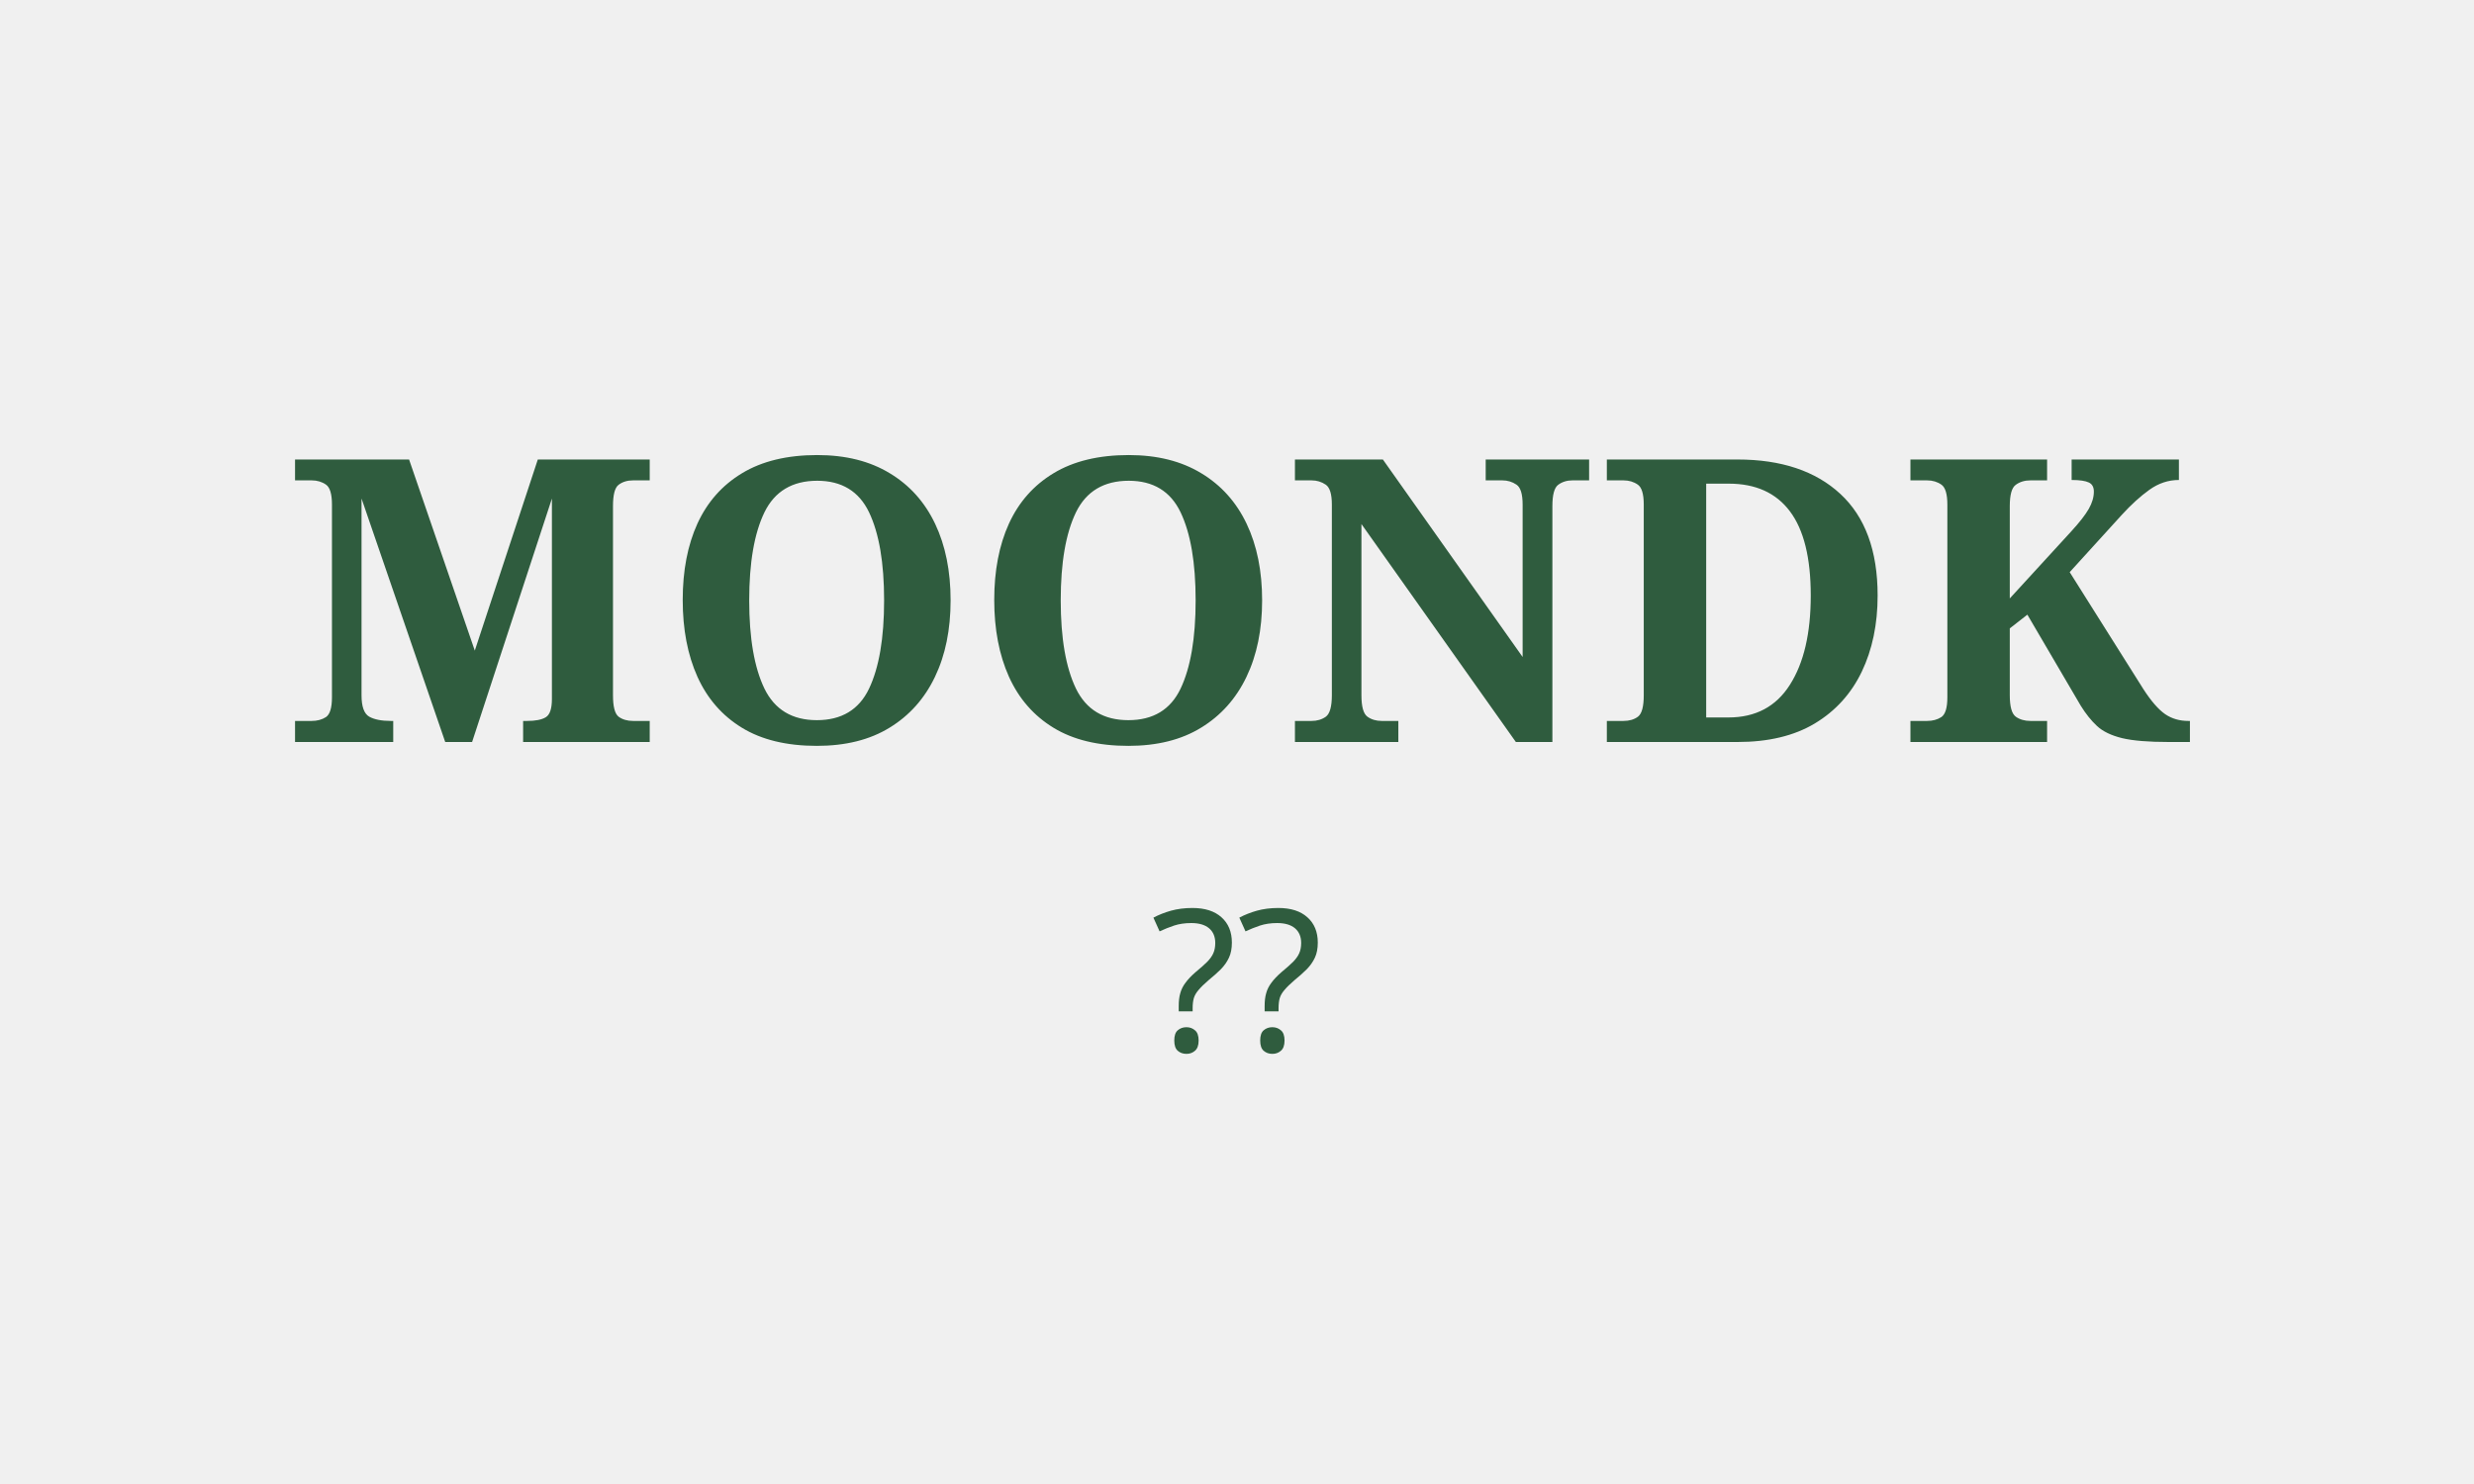
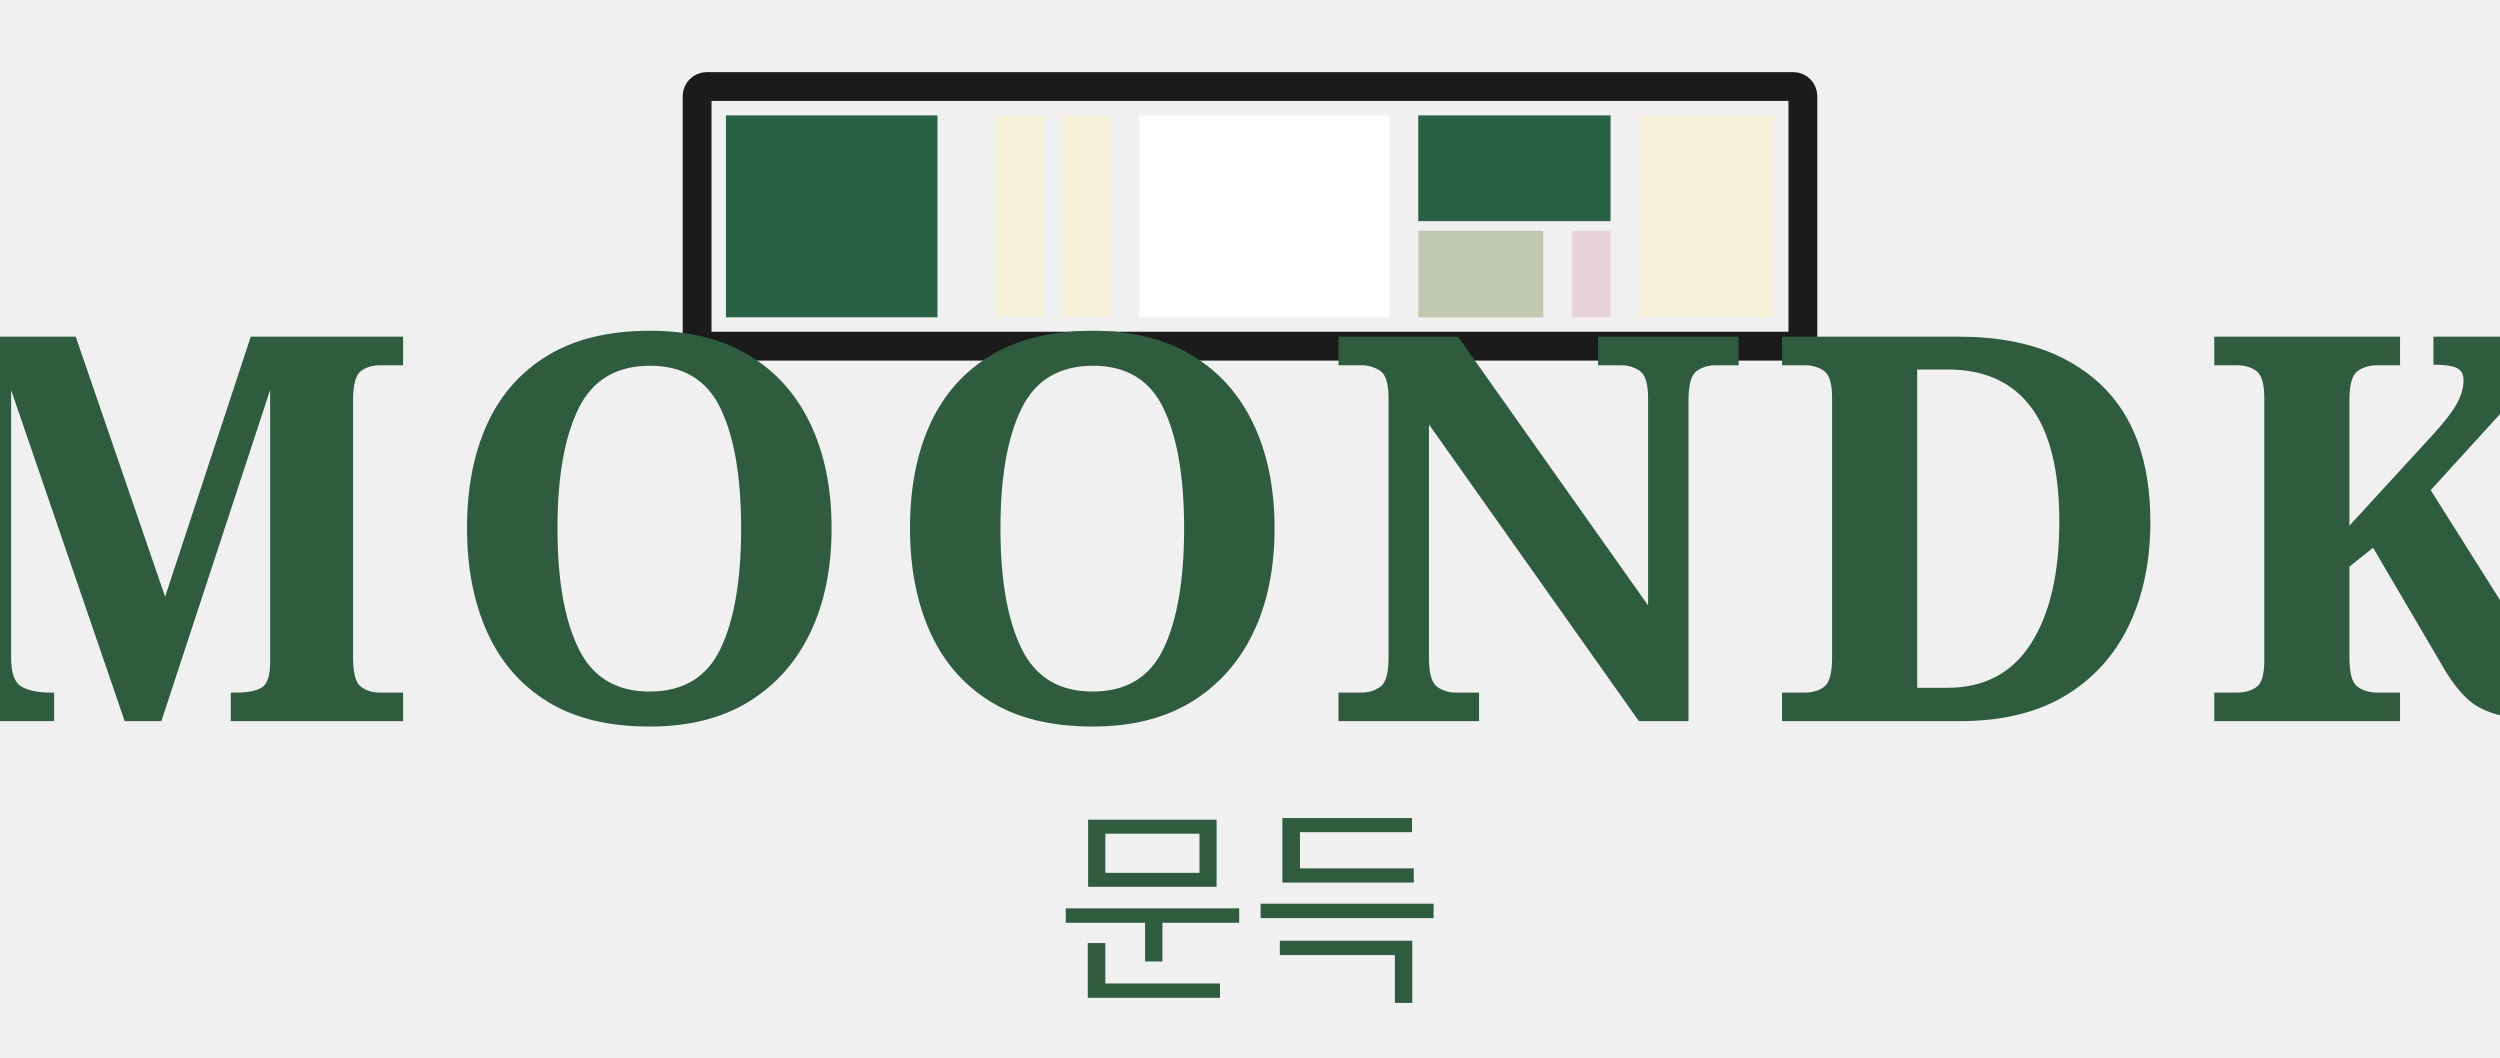
- <svg xmlns="http://www.w3.org/2000/svg" width="200" height="120" viewBox="0 0 200 120">
-   <text x="100" y="60" text-anchor="middle" font-family="serif" font-size="32" font-weight="700" fill="#2F5C3E">MOONDK</text>
-   <text x="100" y="85" text-anchor="middle" font-family="sans-serif" font-size="16" fill="#2F5C3E">??</text>
+ <svg xmlns="http://www.w3.org/2000/svg" viewBox="0 0 520 220" role="img" aria-label="MOONDK logo">
+   <defs>
+     <style>
+       .brand { fill: #2F5C3E; }
+       .stroke { stroke: #1b1b1b; stroke-width: 6; }
+       .soft { opacity: 0.95; }
+     </style>
+   </defs>
+   <g transform="translate(145 18)">
+     <rect x="0" y="0" width="230" height="54" rx="2" class="stroke" fill="none" />
+     <rect x="6" y="6" width="44" height="42" class="soft" fill="#1F5A3C" />
+     <rect x="62" y="6" width="10" height="42" class="soft" fill="#F7F0D8" />
+     <rect x="76" y="6" width="10" height="42" class="soft" fill="#F7F0D8" />
+     <rect x="92" y="6" width="52" height="42" class="soft" fill="#FFFFFF" />
+     <rect x="150" y="6" width="40" height="22" class="soft" fill="#1F5A3C" />
+     <rect x="150" y="30" width="26" height="18" class="soft" fill="#BFC6AE" />
+     <rect x="182" y="30" width="8" height="18" class="soft" fill="#E8D1D9" />
+     <rect x="196" y="6" width="28" height="42" class="soft" fill="#F7F0D8" />
+   </g>
+   <text x="260" y="150" text-anchor="middle" class="brand" font-family="Playfair Display, Georgia, serif" font-size="112" font-weight="700" letter-spacing="4">
+     MOONDK
+   </text>
+   <text x="260" y="205" text-anchor="middle" class="brand" font-family="Inter, system-ui, -apple-system, Segoe UI, Roboto, sans-serif" font-size="44" font-weight="500">
+     문득
+   </text>
</svg>
